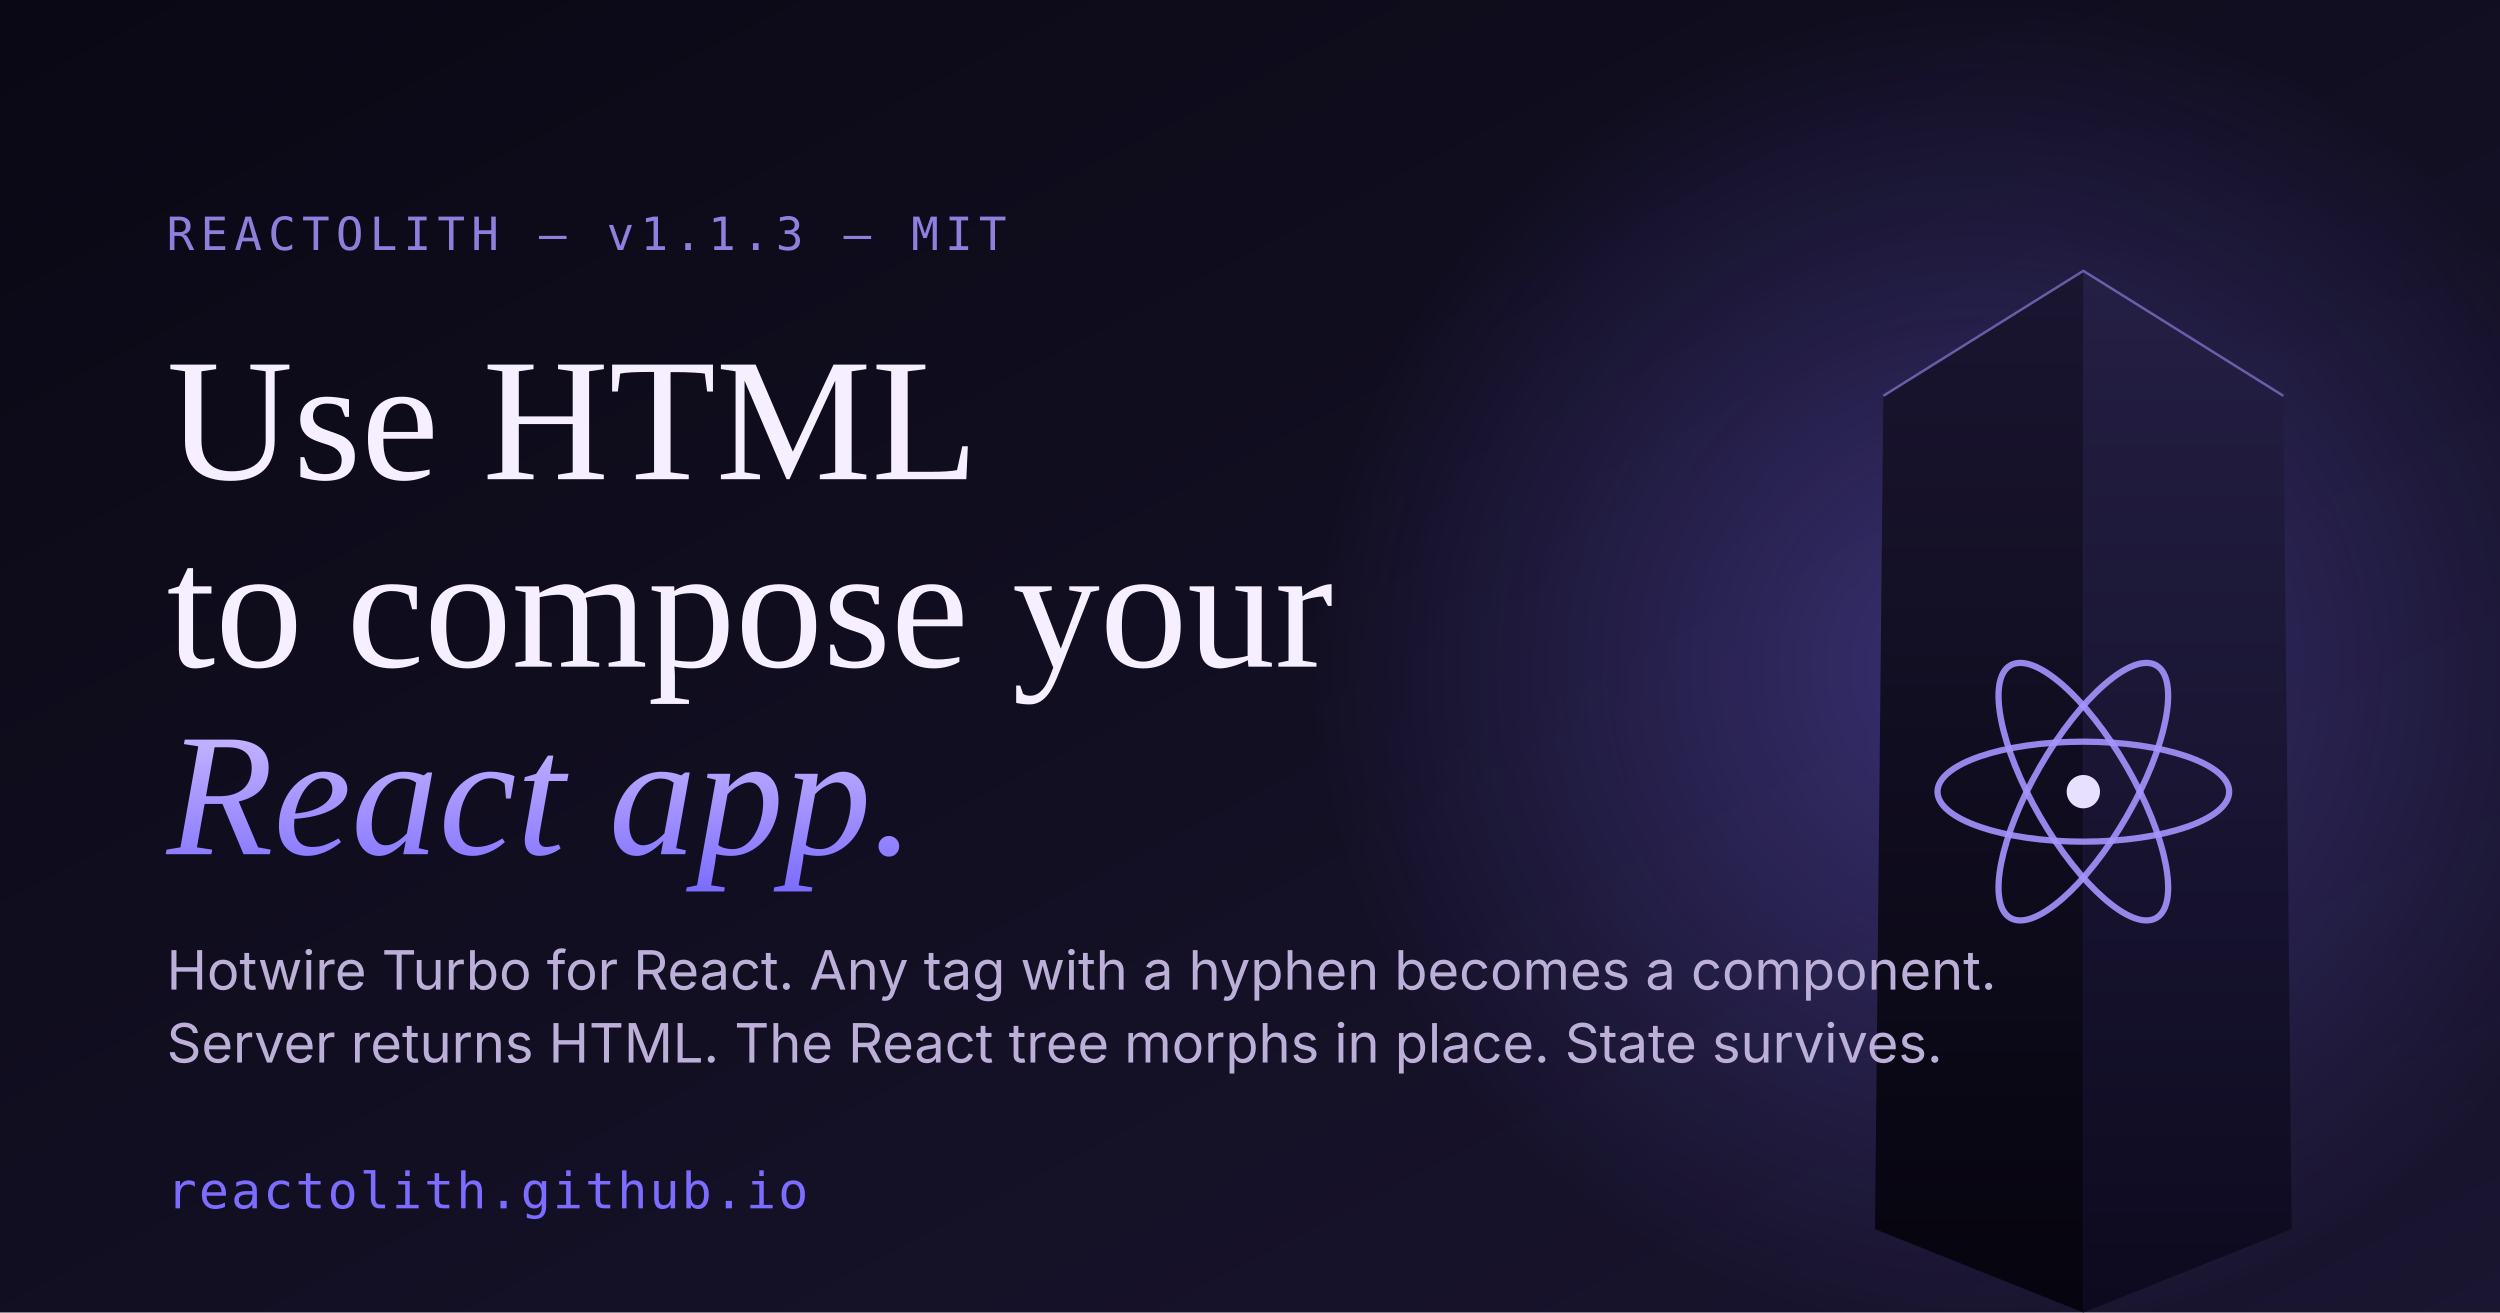
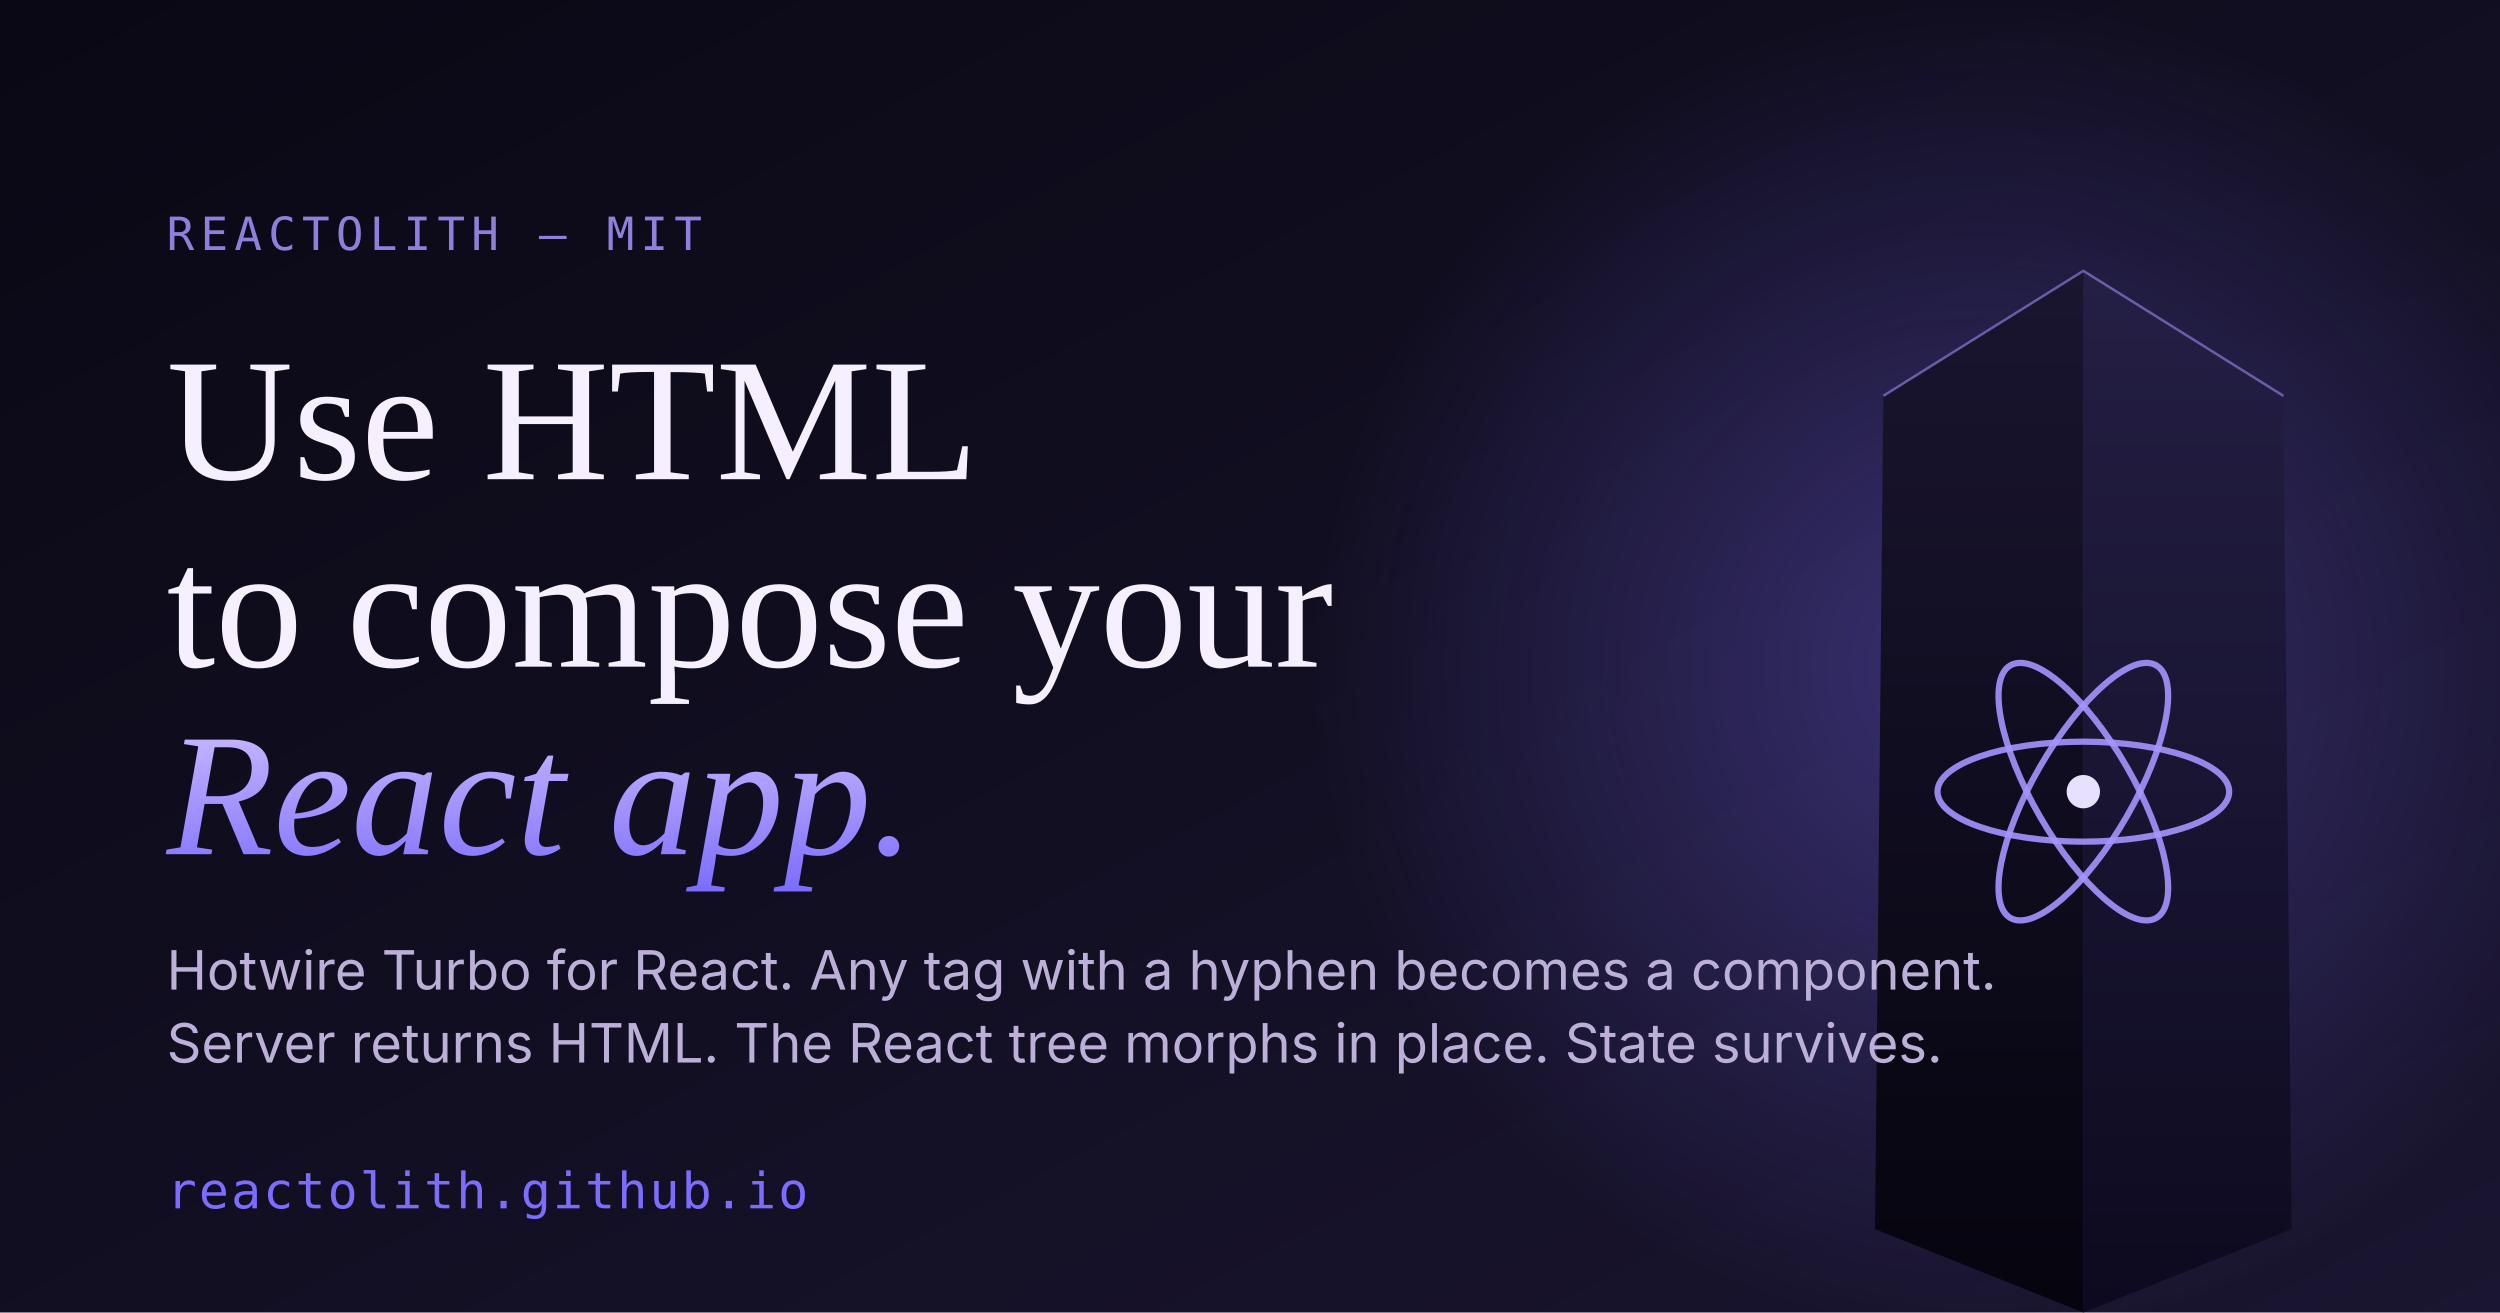
<svg xmlns="http://www.w3.org/2000/svg" width="1200" height="630" viewBox="0 0 1200 630" role="img" aria-label="reactolith — HTML with React components">
  <defs>
    <linearGradient id="bg" x1="0" y1="0" x2="1" y2="1">
      <stop offset="0" stop-color="#0a0814" />
      <stop offset="1" stop-color="#1a1530" />
    </linearGradient>
    <linearGradient id="ink" x1="0" y1="0" x2="0" y2="1">
      <stop offset="0" stop-color="#c2b1ff" />
      <stop offset="1" stop-color="#7c6cff" />
    </linearGradient>
    <linearGradient id="monolith-front" x1="0" y1="0" x2="0" y2="1">
      <stop offset="0" stop-color="#1a1530" />
      <stop offset="1" stop-color="#06040e" />
    </linearGradient>
    <linearGradient id="monolith-side" x1="0" y1="0" x2="0" y2="1">
      <stop offset="0" stop-color="#241f44" />
      <stop offset="1" stop-color="#0d0a1f" />
    </linearGradient>
    <radialGradient id="glow" cx="0.5" cy="0.5" r="0.5">
      <stop offset="0" stop-color="#7c6cff" stop-opacity="0.35" />
      <stop offset="1" stop-color="#7c6cff" stop-opacity="0" />
    </radialGradient>
  </defs>
  <rect width="1200" height="630" fill="url(#bg)" />
  <circle cx="950" cy="320" r="320" fill="url(#glow)" />
  <g transform="translate(880 130)">
    <path d="M120 0 L24 60 L20 460 L120 500 Z" fill="url(#monolith-front)" />
    <path d="M120 0 L216 60 L220 460 L120 500 Z" fill="url(#monolith-side)" />
    <path d="M24 60 L120 0 L216 60" stroke="#a594ff" stroke-width="1.2" opacity="0.55" fill="none" stroke-linejoin="round" />
    <path d="M120 0 L120 500" stroke="url(#ink)" stroke-width="2" stroke-linecap="round" />
    <g transform="translate(120 250)" fill="none">
      <ellipse cx="0" cy="0" rx="70" ry="24" stroke="#a594ff" stroke-width="3" opacity="0.9" />
      <ellipse cx="0" cy="0" rx="70" ry="24" stroke="#a594ff" stroke-width="3" opacity="0.9" transform="rotate(60)" />
      <ellipse cx="0" cy="0" rx="70" ry="24" stroke="#a594ff" stroke-width="3" opacity="0.9" transform="rotate(-60)" />
      <circle cx="0" cy="0" r="8" fill="#e8e0ff" />
    </g>
  </g>
  <g font-family="ui-monospace, SFMono-Regular, Menlo, monospace" font-size="22" letter-spacing="3" fill="#a594ff">
-     <text x="80" y="120" opacity="0.85">REACTOLITH — v1.1.3 — MIT</text>
+     <text x="80" y="120" opacity="0.85">REACTOLITH — MIT</text>
  </g>
  <g font-family="Georgia, 'Times New Roman', serif" fill="#f5efff">
    <text x="80" y="230" font-size="84" font-weight="400">Use HTML</text>
    <text x="80" y="320" font-size="84" font-weight="400">to compose your</text>
    <text x="80" y="410" font-size="84" font-weight="400" fill="url(#ink)" font-style="italic">React app.</text>
  </g>
  <g font-family="-apple-system, system-ui, 'Segoe UI', sans-serif" fill="#bcb0d8">
    <text x="80" y="475" font-size="26">Hotwire Turbo for React. Any tag with a hyphen becomes a component.</text>
    <text x="80" y="510" font-size="26">Server returns HTML. The React tree morphs in place. State survives.</text>
  </g>
  <g font-family="ui-monospace, SFMono-Regular, Menlo, monospace" fill="#7c6cff">
    <text x="80" y="580" font-size="24" letter-spacing="1">reactolith.github.io</text>
  </g>
</svg>
